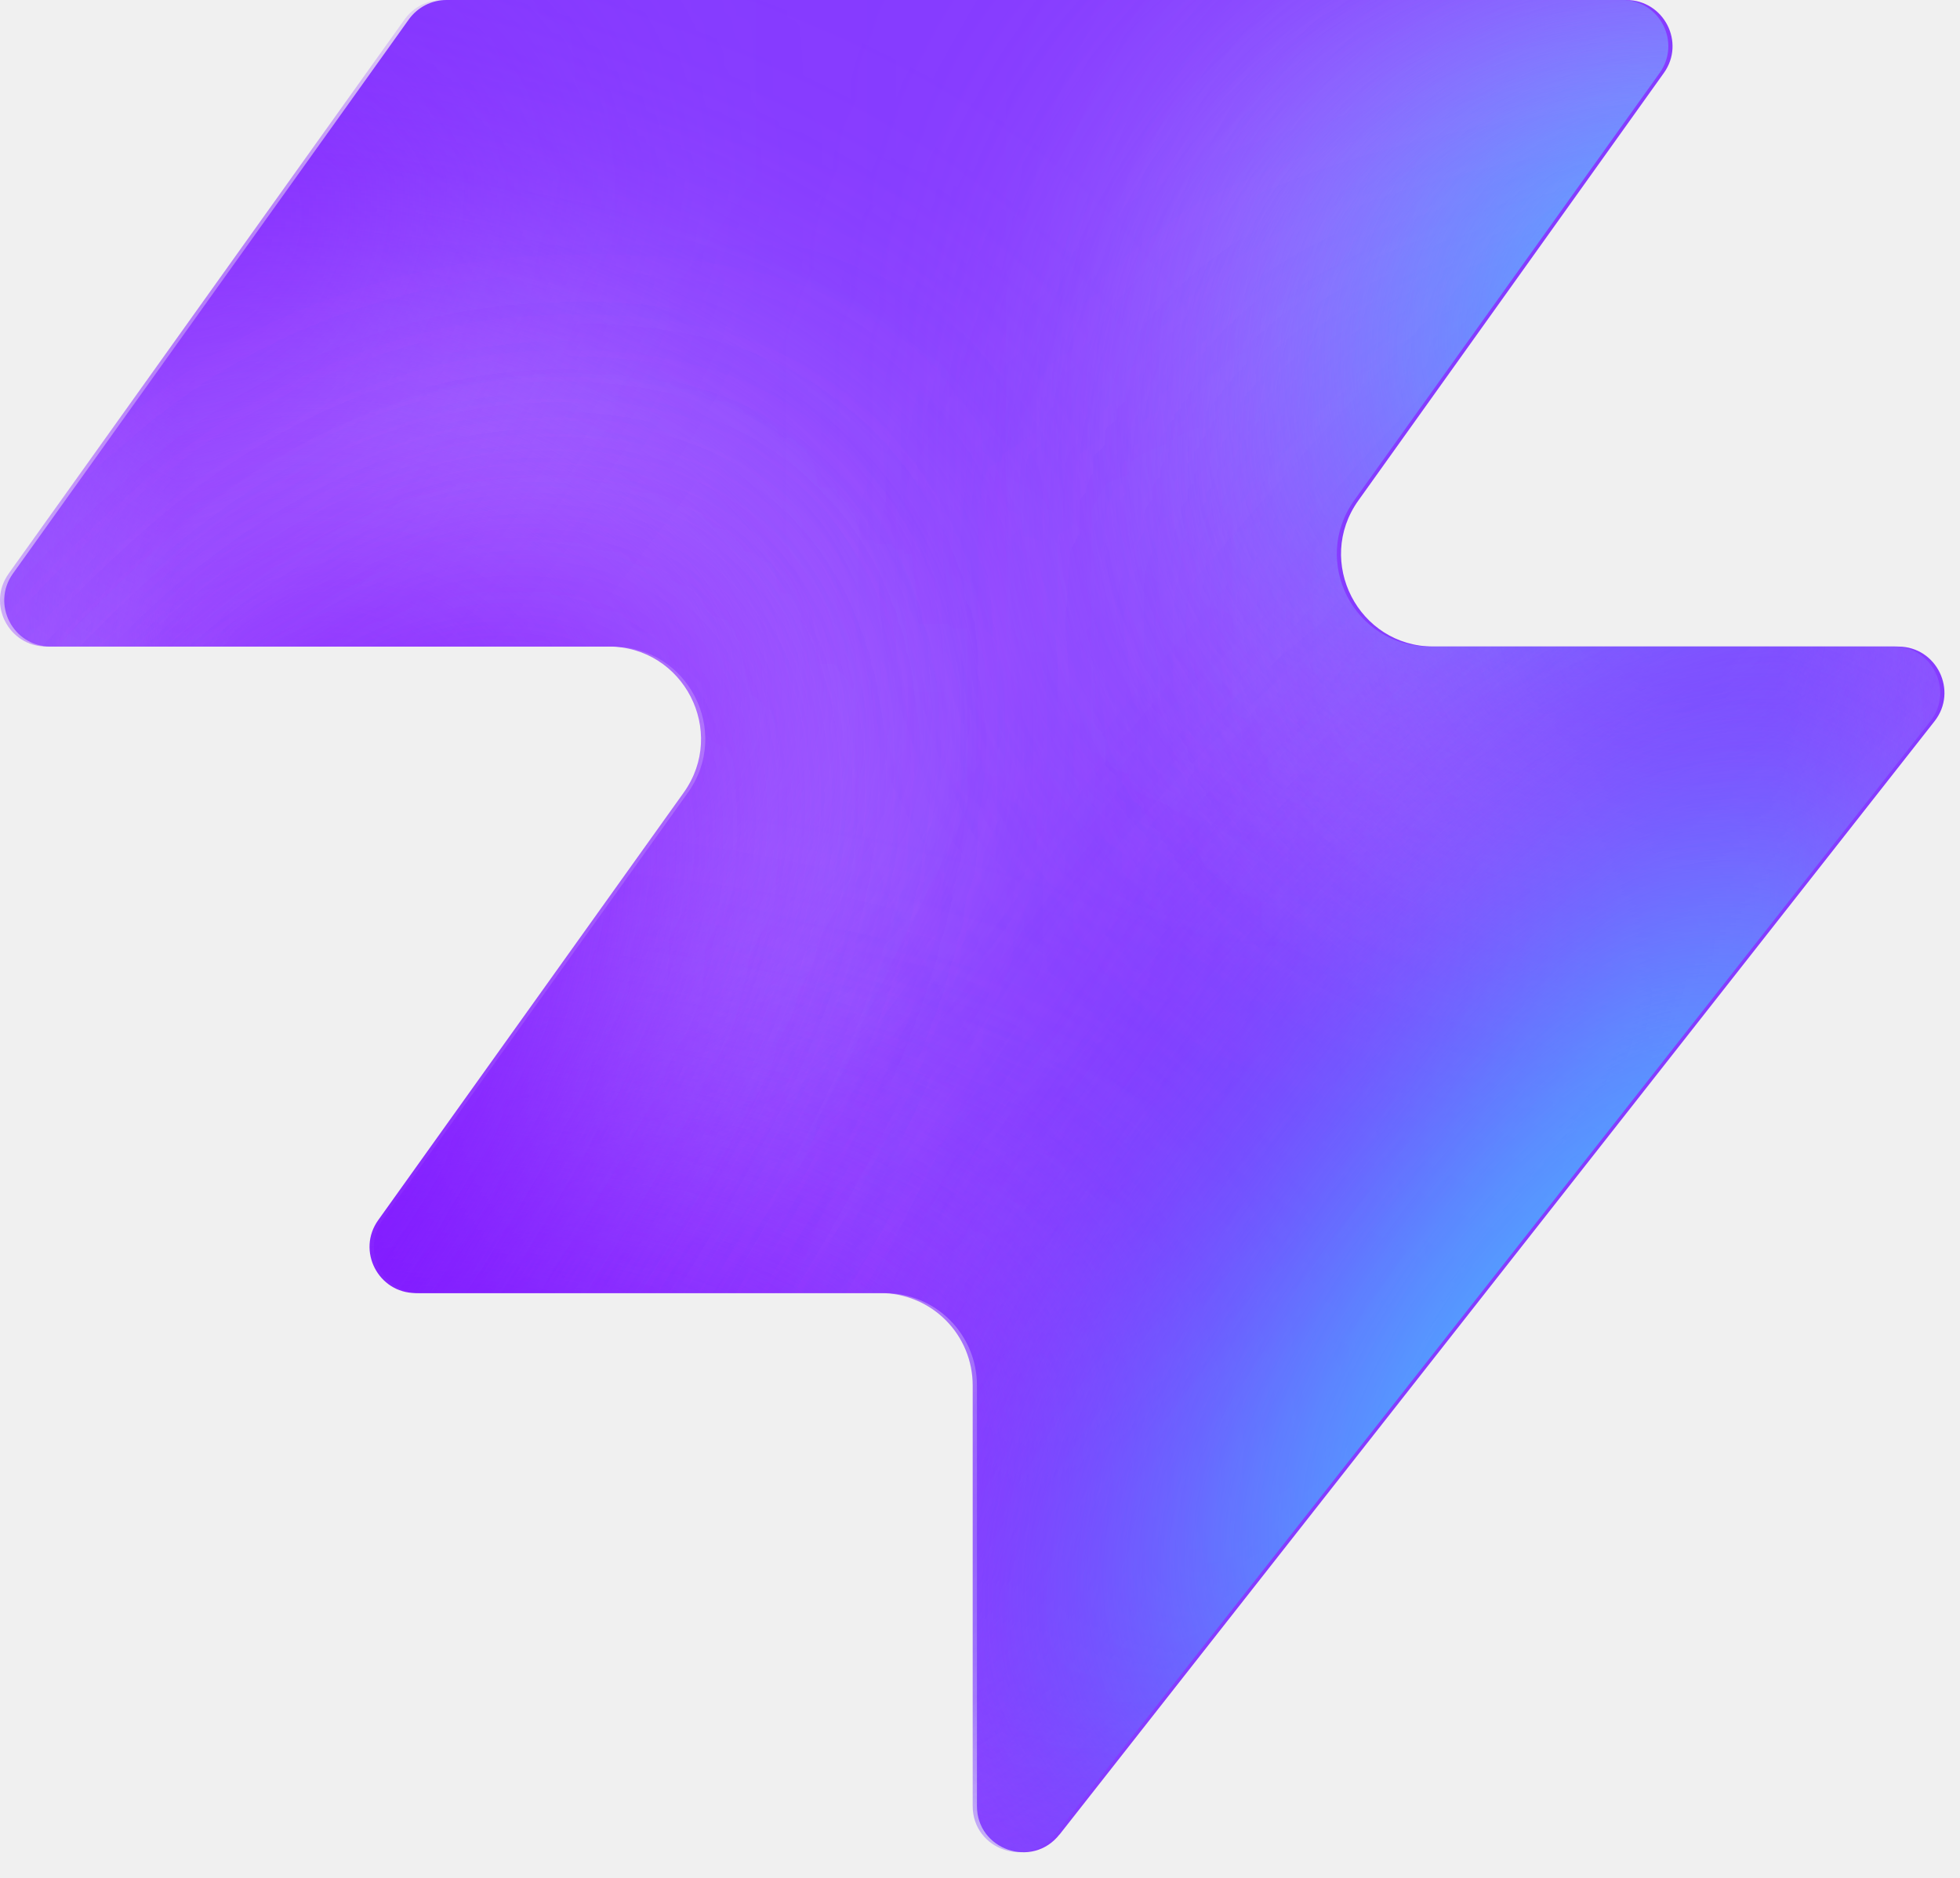
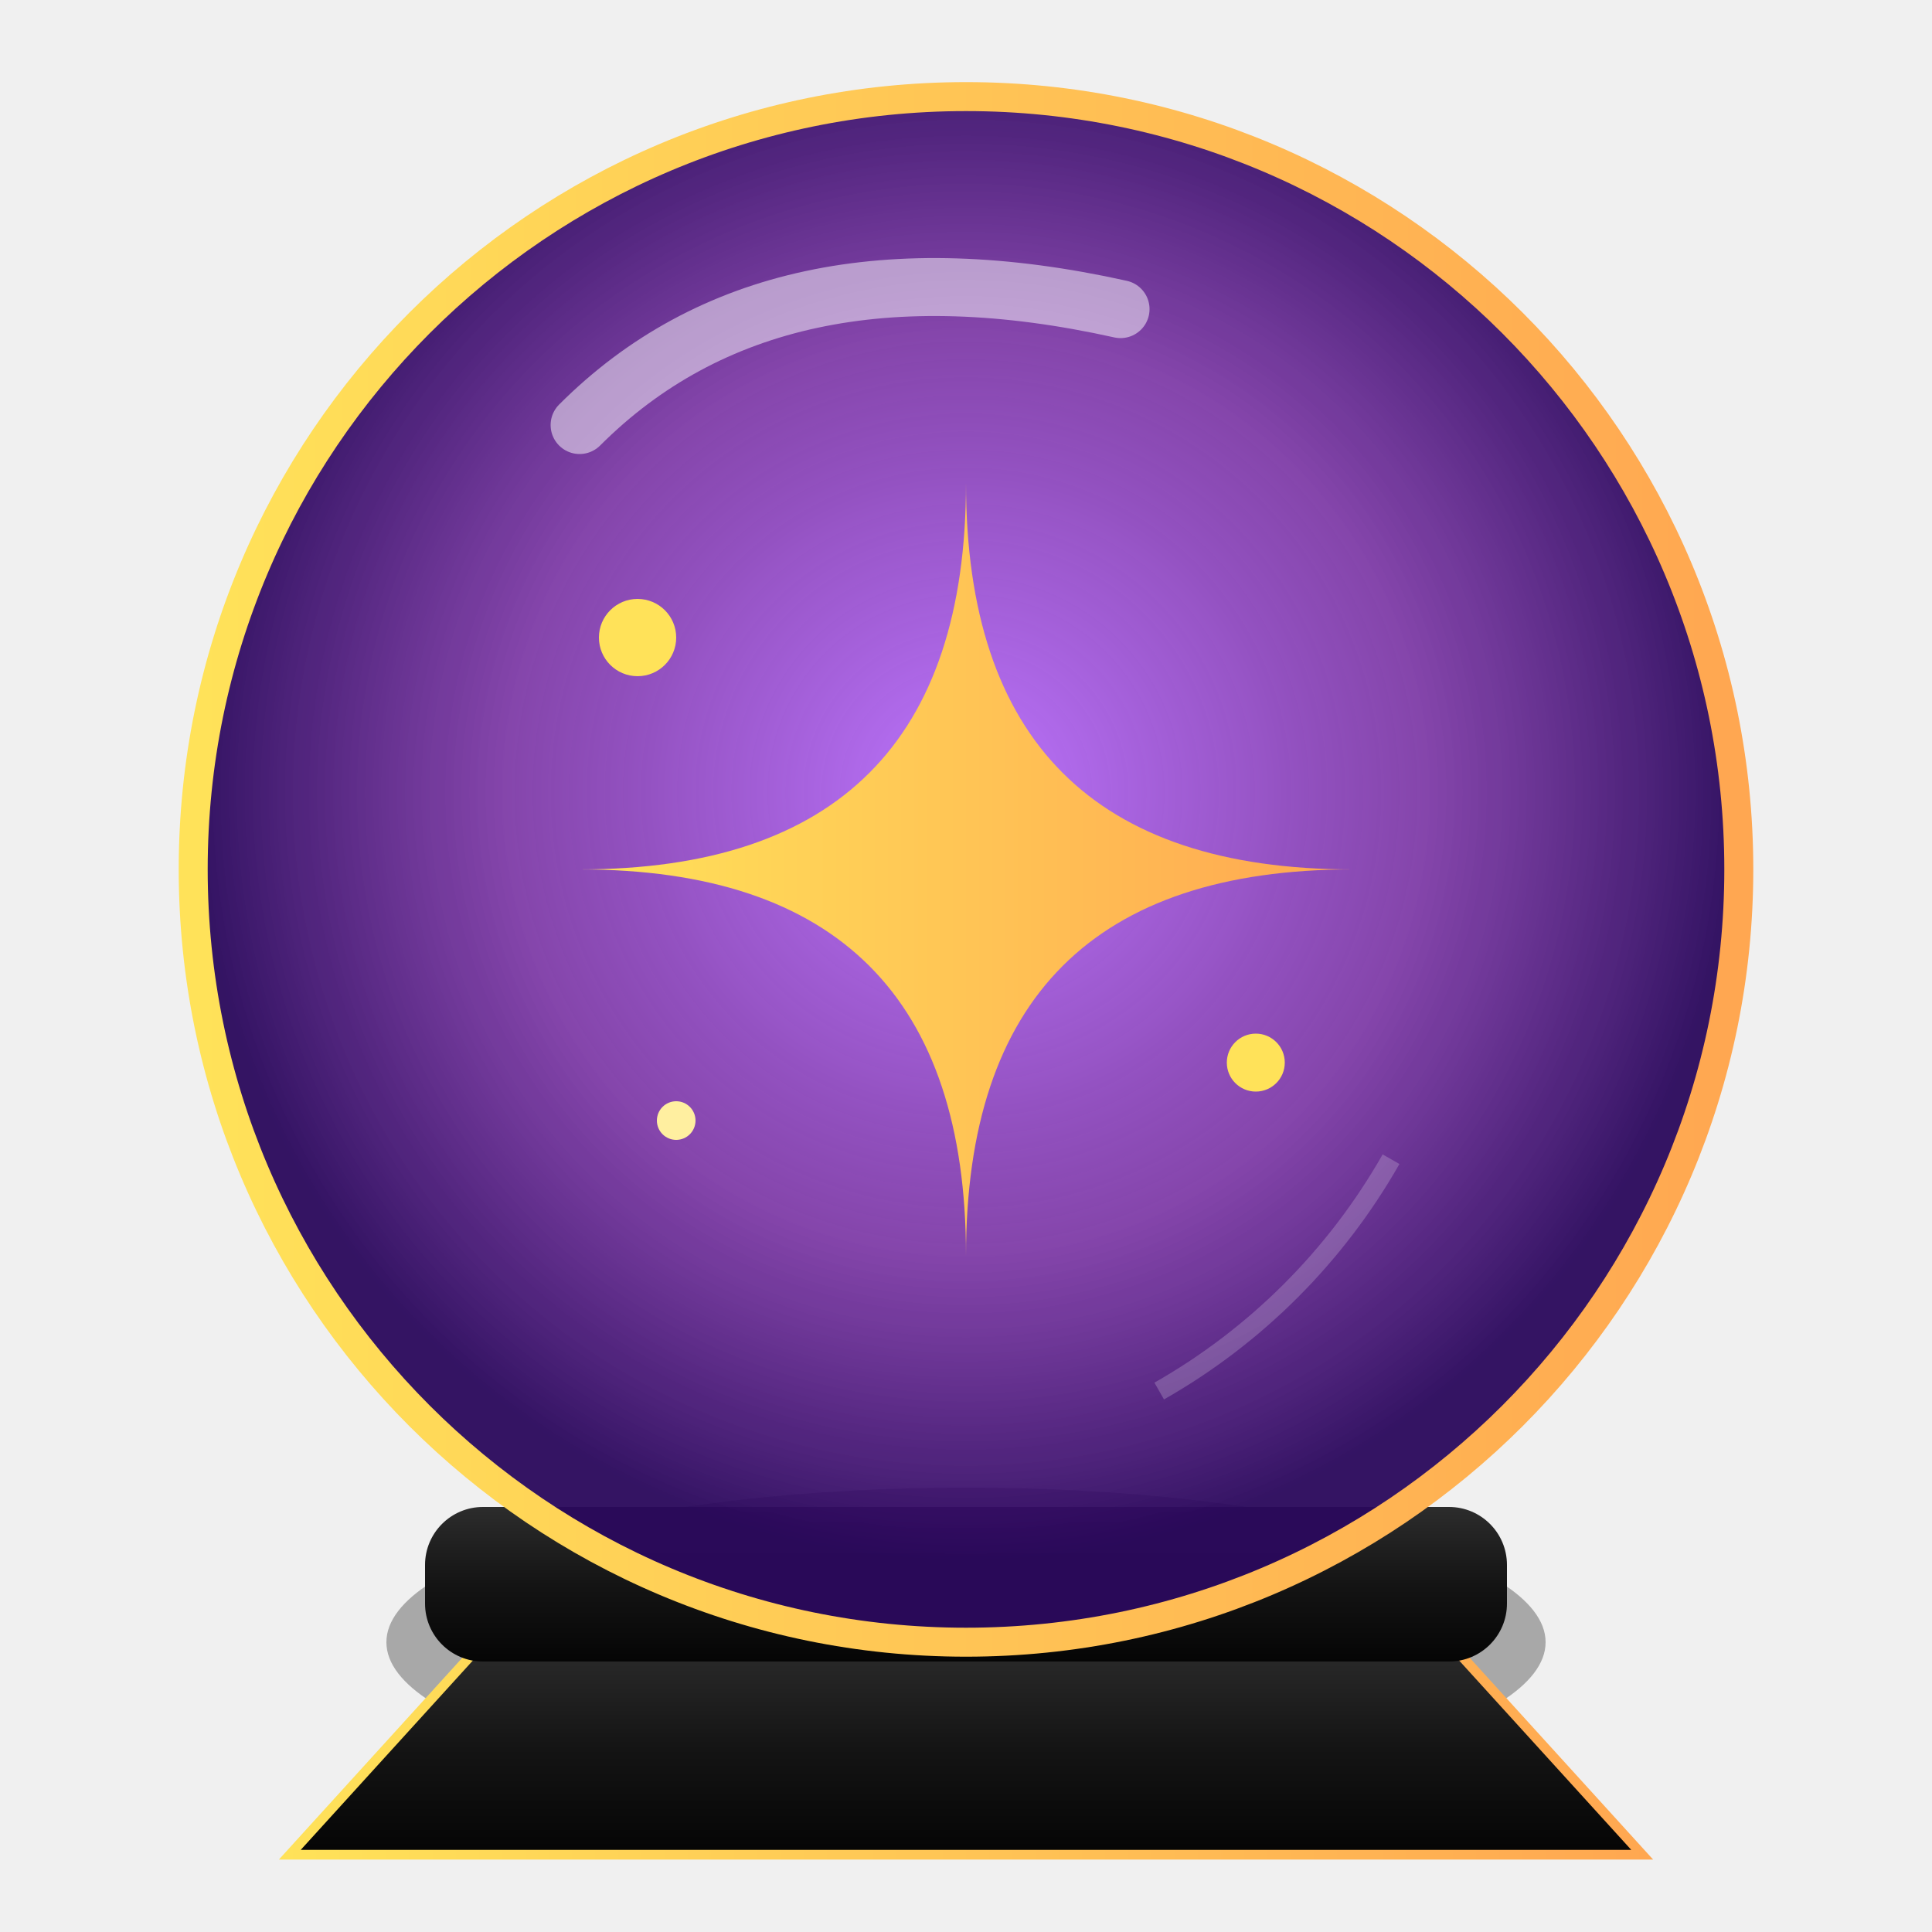
- <svg xmlns="http://www.w3.org/2000/svg" width="48" height="46" fill="none" viewBox="0 0 48 46">
-   <path fill="#863bff" d="M25.946 44.938c-.664.845-2.021.375-2.021-.698V33.937a2.26 2.26 0 0 0-2.262-2.262H10.287c-.92 0-1.456-1.04-.92-1.788l7.48-10.471c1.07-1.497 0-3.578-1.842-3.578H1.237c-.92 0-1.456-1.04-.92-1.788L10.013.474c.214-.297.556-.474.92-.474h28.894c.92 0 1.456 1.04.92 1.788l-7.48 10.471c-1.07 1.498 0 3.579 1.842 3.579h11.377c.943 0 1.473 1.088.89 1.83L25.947 44.94z" style="fill:#863bff;fill:color(display-p3 .525 .23 1);fill-opacity:1" />
-   <mask id="a" width="48" height="46" x="0" y="0" maskUnits="userSpaceOnUse" style="mask-type:alpha">
-     <path fill="#000" d="M25.842 44.938c-.664.844-2.021.375-2.021-.698V33.937a2.26 2.26 0 0 0-2.262-2.262H10.183c-.92 0-1.456-1.04-.92-1.788l7.48-10.471c1.07-1.498 0-3.579-1.842-3.579H1.133c-.92 0-1.456-1.04-.92-1.787L9.91.473c.214-.297.556-.474.92-.474h28.894c.92 0 1.456 1.04.92 1.788l-7.48 10.471c-1.07 1.498 0 3.578 1.842 3.578h11.377c.943 0 1.473 1.088.89 1.832L25.843 44.94z" style="fill:#000;fill-opacity:1" />
-   </mask>
-   <g mask="url(#a)">
-     <g filter="url(#b)">
-       <ellipse cx="5.508" cy="14.704" fill="#ede6ff" rx="5.508" ry="14.704" style="fill:#ede6ff;fill:color(display-p3 .927 .903 1);fill-opacity:1" transform="matrix(.00324 1 1 -.00324 -4.47 31.516)" />
-     </g>
-     <g filter="url(#c)">
-       <ellipse cx="10.399" cy="29.851" fill="#ede6ff" rx="10.399" ry="29.851" style="fill:#ede6ff;fill:color(display-p3 .927 .903 1);fill-opacity:1" transform="matrix(.00324 1 1 -.00324 -39.328 7.883)" />
-     </g>
-     <g filter="url(#d)">
-       <ellipse cx="5.508" cy="30.487" fill="#7e14ff" rx="5.508" ry="30.487" style="fill:#7e14ff;fill:color(display-p3 .492 .077 1);fill-opacity:1" transform="rotate(89.814 -25.913 -14.639)scale(1 -1)" />
-     </g>
-     <g filter="url(#e)">
-       <ellipse cx="5.508" cy="30.599" fill="#7e14ff" rx="5.508" ry="30.599" style="fill:#7e14ff;fill:color(display-p3 .492 .077 1);fill-opacity:1" transform="rotate(89.814 -32.644 -3.334)scale(1 -1)" />
-     </g>
-     <g filter="url(#f)">
-       <ellipse cx="5.508" cy="30.599" fill="#7e14ff" rx="5.508" ry="30.599" style="fill:#7e14ff;fill:color(display-p3 .492 .077 1);fill-opacity:1" transform="matrix(.00324 1 1 -.00324 -34.34 30.47)" />
-     </g>
-     <g filter="url(#g)">
-       <ellipse cx="14.072" cy="22.078" fill="#ede6ff" rx="14.072" ry="22.078" style="fill:#ede6ff;fill:color(display-p3 .927 .903 1);fill-opacity:1" transform="rotate(93.35 24.506 48.493)scale(-1 1)" />
-     </g>
-     <g filter="url(#h)">
-       <ellipse cx="3.47" cy="21.501" fill="#7e14ff" rx="3.47" ry="21.501" style="fill:#7e14ff;fill:color(display-p3 .492 .077 1);fill-opacity:1" transform="rotate(89.009 28.708 47.59)scale(-1 1)" />
-     </g>
-     <g filter="url(#i)">
-       <ellipse cx="3.47" cy="21.501" fill="#7e14ff" rx="3.47" ry="21.501" style="fill:#7e14ff;fill:color(display-p3 .492 .077 1);fill-opacity:1" transform="rotate(89.009 28.708 47.59)scale(-1 1)" />
-     </g>
-     <g filter="url(#j)">
-       <ellipse cx=".387" cy="8.972" fill="#7e14ff" rx="4.407" ry="29.108" style="fill:#7e14ff;fill:color(display-p3 .492 .077 1);fill-opacity:1" transform="rotate(39.51 .387 8.972)" />
-     </g>
-     <g filter="url(#k)">
-       <ellipse cx="47.523" cy="-6.092" fill="#7e14ff" rx="4.407" ry="29.108" style="fill:#7e14ff;fill:color(display-p3 .492 .077 1);fill-opacity:1" transform="rotate(37.892 47.523 -6.092)" />
-     </g>
-     <g filter="url(#l)">
-       <ellipse cx="41.412" cy="6.333" fill="#47bfff" rx="5.971" ry="9.665" style="fill:#47bfff;fill:color(display-p3 .28 .748 1);fill-opacity:1" transform="rotate(37.892 41.412 6.333)" />
-     </g>
-     <g filter="url(#m)">
-       <ellipse cx="-1.879" cy="38.332" fill="#7e14ff" rx="4.407" ry="29.108" style="fill:#7e14ff;fill:color(display-p3 .492 .077 1);fill-opacity:1" transform="rotate(37.892 -1.88 38.332)" />
-     </g>
-     <g filter="url(#n)">
-       <ellipse cx="-1.879" cy="38.332" fill="#7e14ff" rx="4.407" ry="29.108" style="fill:#7e14ff;fill:color(display-p3 .492 .077 1);fill-opacity:1" transform="rotate(37.892 -1.88 38.332)" />
-     </g>
-     <g filter="url(#o)">
-       <ellipse cx="35.651" cy="29.907" fill="#7e14ff" rx="4.407" ry="29.108" style="fill:#7e14ff;fill:color(display-p3 .492 .077 1);fill-opacity:1" transform="rotate(37.892 35.651 29.907)" />
-     </g>
-     <g filter="url(#p)">
-       <ellipse cx="38.418" cy="32.4" fill="#47bfff" rx="5.971" ry="15.297" style="fill:#47bfff;fill:color(display-p3 .28 .748 1);fill-opacity:1" transform="rotate(37.892 38.418 32.4)" />
-     </g>
-   </g>
+ <svg xmlns="http://www.w3.org/2000/svg" viewBox="0 0 100 100">
  <defs>
-     <filter id="b" width="60.045" height="41.654" x="-19.77" y="16.149" color-interpolation-filters="sRGB" filterUnits="userSpaceOnUse">
-       <feFlood flood-opacity="0" result="BackgroundImageFix" />
-       <feBlend in="SourceGraphic" in2="BackgroundImageFix" result="shape" />
-       <feGaussianBlur result="effect1_foregroundBlur_2002_17158" stdDeviation="7.659" />
-     </filter>
-     <filter id="c" width="90.34" height="51.437" x="-54.613" y="-7.533" color-interpolation-filters="sRGB" filterUnits="userSpaceOnUse">
-       <feFlood flood-opacity="0" result="BackgroundImageFix" />
-       <feBlend in="SourceGraphic" in2="BackgroundImageFix" result="shape" />
-       <feGaussianBlur result="effect1_foregroundBlur_2002_17158" stdDeviation="7.659" />
-     </filter>
-     <filter id="d" width="79.355" height="29.4" x="-49.64" y="2.03" color-interpolation-filters="sRGB" filterUnits="userSpaceOnUse">
-       <feFlood flood-opacity="0" result="BackgroundImageFix" />
-       <feBlend in="SourceGraphic" in2="BackgroundImageFix" result="shape" />
-       <feGaussianBlur result="effect1_foregroundBlur_2002_17158" stdDeviation="4.596" />
-     </filter>
-     <filter id="e" width="79.579" height="29.4" x="-45.045" y="20.029" color-interpolation-filters="sRGB" filterUnits="userSpaceOnUse">
-       <feFlood flood-opacity="0" result="BackgroundImageFix" />
-       <feBlend in="SourceGraphic" in2="BackgroundImageFix" result="shape" />
-       <feGaussianBlur result="effect1_foregroundBlur_2002_17158" stdDeviation="4.596" />
-     </filter>
-     <filter id="f" width="79.579" height="29.4" x="-43.513" y="21.178" color-interpolation-filters="sRGB" filterUnits="userSpaceOnUse">
-       <feFlood flood-opacity="0" result="BackgroundImageFix" />
-       <feBlend in="SourceGraphic" in2="BackgroundImageFix" result="shape" />
-       <feGaussianBlur result="effect1_foregroundBlur_2002_17158" stdDeviation="4.596" />
-     </filter>
-     <filter id="g" width="74.749" height="58.852" x="15.756" y="-17.901" color-interpolation-filters="sRGB" filterUnits="userSpaceOnUse">
-       <feFlood flood-opacity="0" result="BackgroundImageFix" />
-       <feBlend in="SourceGraphic" in2="BackgroundImageFix" result="shape" />
-       <feGaussianBlur result="effect1_foregroundBlur_2002_17158" stdDeviation="7.659" />
-     </filter>
-     <filter id="h" width="61.377" height="25.362" x="23.548" y="2.284" color-interpolation-filters="sRGB" filterUnits="userSpaceOnUse">
-       <feFlood flood-opacity="0" result="BackgroundImageFix" />
-       <feBlend in="SourceGraphic" in2="BackgroundImageFix" result="shape" />
-       <feGaussianBlur result="effect1_foregroundBlur_2002_17158" stdDeviation="4.596" />
-     </filter>
-     <filter id="i" width="61.377" height="25.362" x="23.548" y="2.284" color-interpolation-filters="sRGB" filterUnits="userSpaceOnUse">
-       <feFlood flood-opacity="0" result="BackgroundImageFix" />
-       <feBlend in="SourceGraphic" in2="BackgroundImageFix" result="shape" />
-       <feGaussianBlur result="effect1_foregroundBlur_2002_17158" stdDeviation="4.596" />
-     </filter>
-     <filter id="j" width="56.045" height="63.649" x="-27.636" y="-22.853" color-interpolation-filters="sRGB" filterUnits="userSpaceOnUse">
-       <feFlood flood-opacity="0" result="BackgroundImageFix" />
-       <feBlend in="SourceGraphic" in2="BackgroundImageFix" result="shape" />
-       <feGaussianBlur result="effect1_foregroundBlur_2002_17158" stdDeviation="4.596" />
-     </filter>
-     <filter id="k" width="54.814" height="64.646" x="20.116" y="-38.415" color-interpolation-filters="sRGB" filterUnits="userSpaceOnUse">
-       <feFlood flood-opacity="0" result="BackgroundImageFix" />
-       <feBlend in="SourceGraphic" in2="BackgroundImageFix" result="shape" />
-       <feGaussianBlur result="effect1_foregroundBlur_2002_17158" stdDeviation="4.596" />
-     </filter>
-     <filter id="l" width="33.541" height="35.313" x="24.641" y="-11.323" color-interpolation-filters="sRGB" filterUnits="userSpaceOnUse">
-       <feFlood flood-opacity="0" result="BackgroundImageFix" />
-       <feBlend in="SourceGraphic" in2="BackgroundImageFix" result="shape" />
-       <feGaussianBlur result="effect1_foregroundBlur_2002_17158" stdDeviation="4.596" />
-     </filter>
-     <filter id="m" width="54.814" height="64.646" x="-29.286" y="6.009" color-interpolation-filters="sRGB" filterUnits="userSpaceOnUse">
-       <feFlood flood-opacity="0" result="BackgroundImageFix" />
-       <feBlend in="SourceGraphic" in2="BackgroundImageFix" result="shape" />
-       <feGaussianBlur result="effect1_foregroundBlur_2002_17158" stdDeviation="4.596" />
-     </filter>
-     <filter id="n" width="54.814" height="64.646" x="-29.286" y="6.009" color-interpolation-filters="sRGB" filterUnits="userSpaceOnUse">
-       <feFlood flood-opacity="0" result="BackgroundImageFix" />
-       <feBlend in="SourceGraphic" in2="BackgroundImageFix" result="shape" />
-       <feGaussianBlur result="effect1_foregroundBlur_2002_17158" stdDeviation="4.596" />
-     </filter>
-     <filter id="o" width="54.814" height="64.646" x="8.244" y="-2.416" color-interpolation-filters="sRGB" filterUnits="userSpaceOnUse">
-       <feFlood flood-opacity="0" result="BackgroundImageFix" />
-       <feBlend in="SourceGraphic" in2="BackgroundImageFix" result="shape" />
-       <feGaussianBlur result="effect1_foregroundBlur_2002_17158" stdDeviation="4.596" />
-     </filter>
-     <filter id="p" width="39.409" height="43.623" x="18.713" y="10.588" color-interpolation-filters="sRGB" filterUnits="userSpaceOnUse">
-       <feFlood flood-opacity="0" result="BackgroundImageFix" />
-       <feBlend in="SourceGraphic" in2="BackgroundImageFix" result="shape" />
-       <feGaussianBlur result="effect1_foregroundBlur_2002_17158" stdDeviation="4.596" />
-     </filter>
+     <radialGradient id="purpleBall" cx="50%" cy="45%" r="50%">
+       <stop offset="0%" style="stop-color:#b767ff;stop-opacity:0.9" />
+       <stop offset="60%" style="stop-color:#6a1b9a;stop-opacity:0.8" />
+       <stop offset="100%" style="stop-color:#2a085c;stop-opacity:0.95" />
+     </radialGradient>
+     <linearGradient id="blackBase" x1="0%" y1="0%" x2="0%" y2="100%">
+       <stop offset="0%" style="stop-color:#2c2c2c" />
+       <stop offset="50%" style="stop-color:#141414" />
+       <stop offset="100%" style="stop-color:#050505" />
+     </linearGradient>
+     <linearGradient id="gold" x1="0%" y1="0%" x2="100%" y2="0%">
+       <stop offset="0%" style="stop-color:#ffe259" />
+       <stop offset="100%" style="stop-color:#ffa751" />
+     </linearGradient>
  </defs>
+   <ellipse cx="50" cy="85" rx="30" ry="8" fill="rgba(0,0,0,0.3)" />
+   <path d="M25 85 L75 85 L85 96 L15 96 Z" fill="url(#blackBase)" stroke="url(#gold)" stroke-width="0.5" />
+   <rect x="22" y="78" width="56" height="8" rx="3" fill="url(#blackBase)" />
+   <line x1="24" y1="82" x2="76" y2="82" stroke="url(#gold)" stroke-width="1.5" />
+   <circle cx="50" cy="45" r="40" fill="url(#purpleBall)" stroke="url(#gold)" stroke-width="1.5" />
+   <path d="M50 25 Q50 45 30 45 Q50 45 50 65 Q50 45 70 45 Q50 45 50 25 Z" fill="url(#gold)" />
+   <circle cx="33" cy="33" r="2" fill="#ffe259" />
+   <circle cx="65" cy="55" r="1.5" fill="#ffe259" />
+   <circle cx="35" cy="58" r="1" fill="#ffefa0" />
+   <path d="M30 22 Q 40 12 58 16" fill="none" stroke="#ffffff" stroke-width="3" stroke-linecap="round" opacity="0.5" />
+   <path d="M72 60 A 32 32 0 0 1 60 72" fill="none" stroke="#ffffff" stroke-width="1" opacity="0.2" />
</svg>
